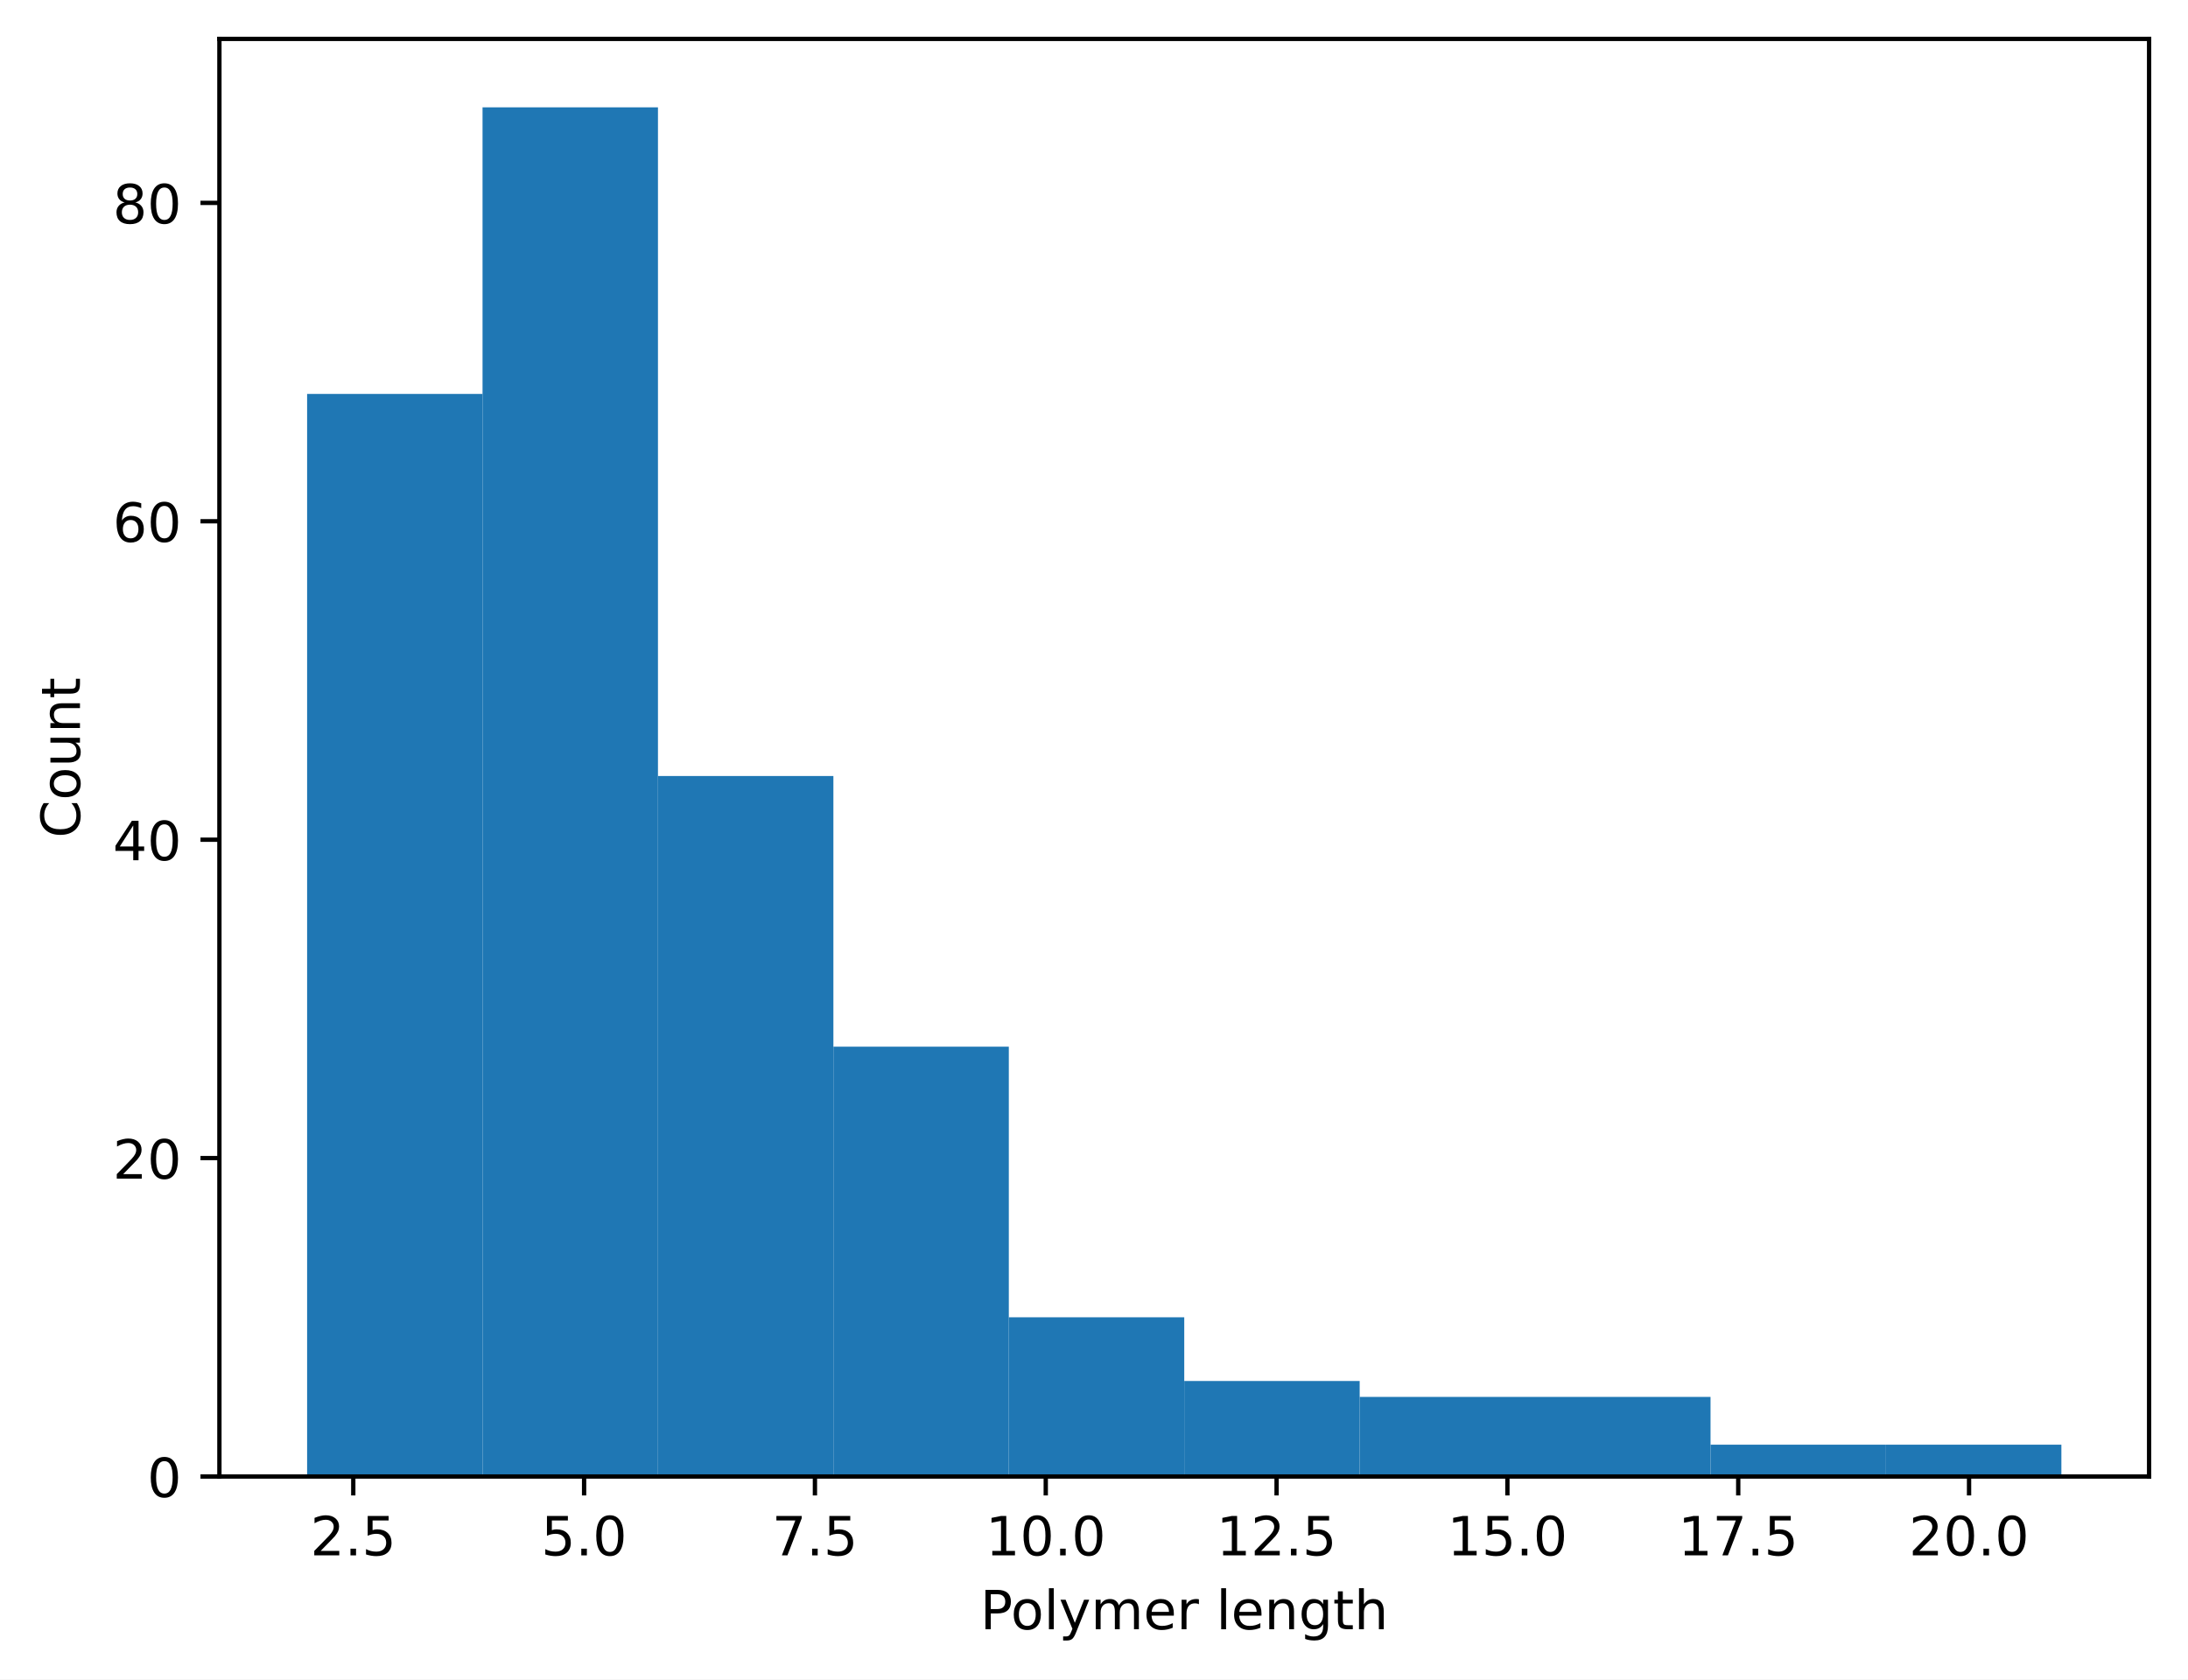
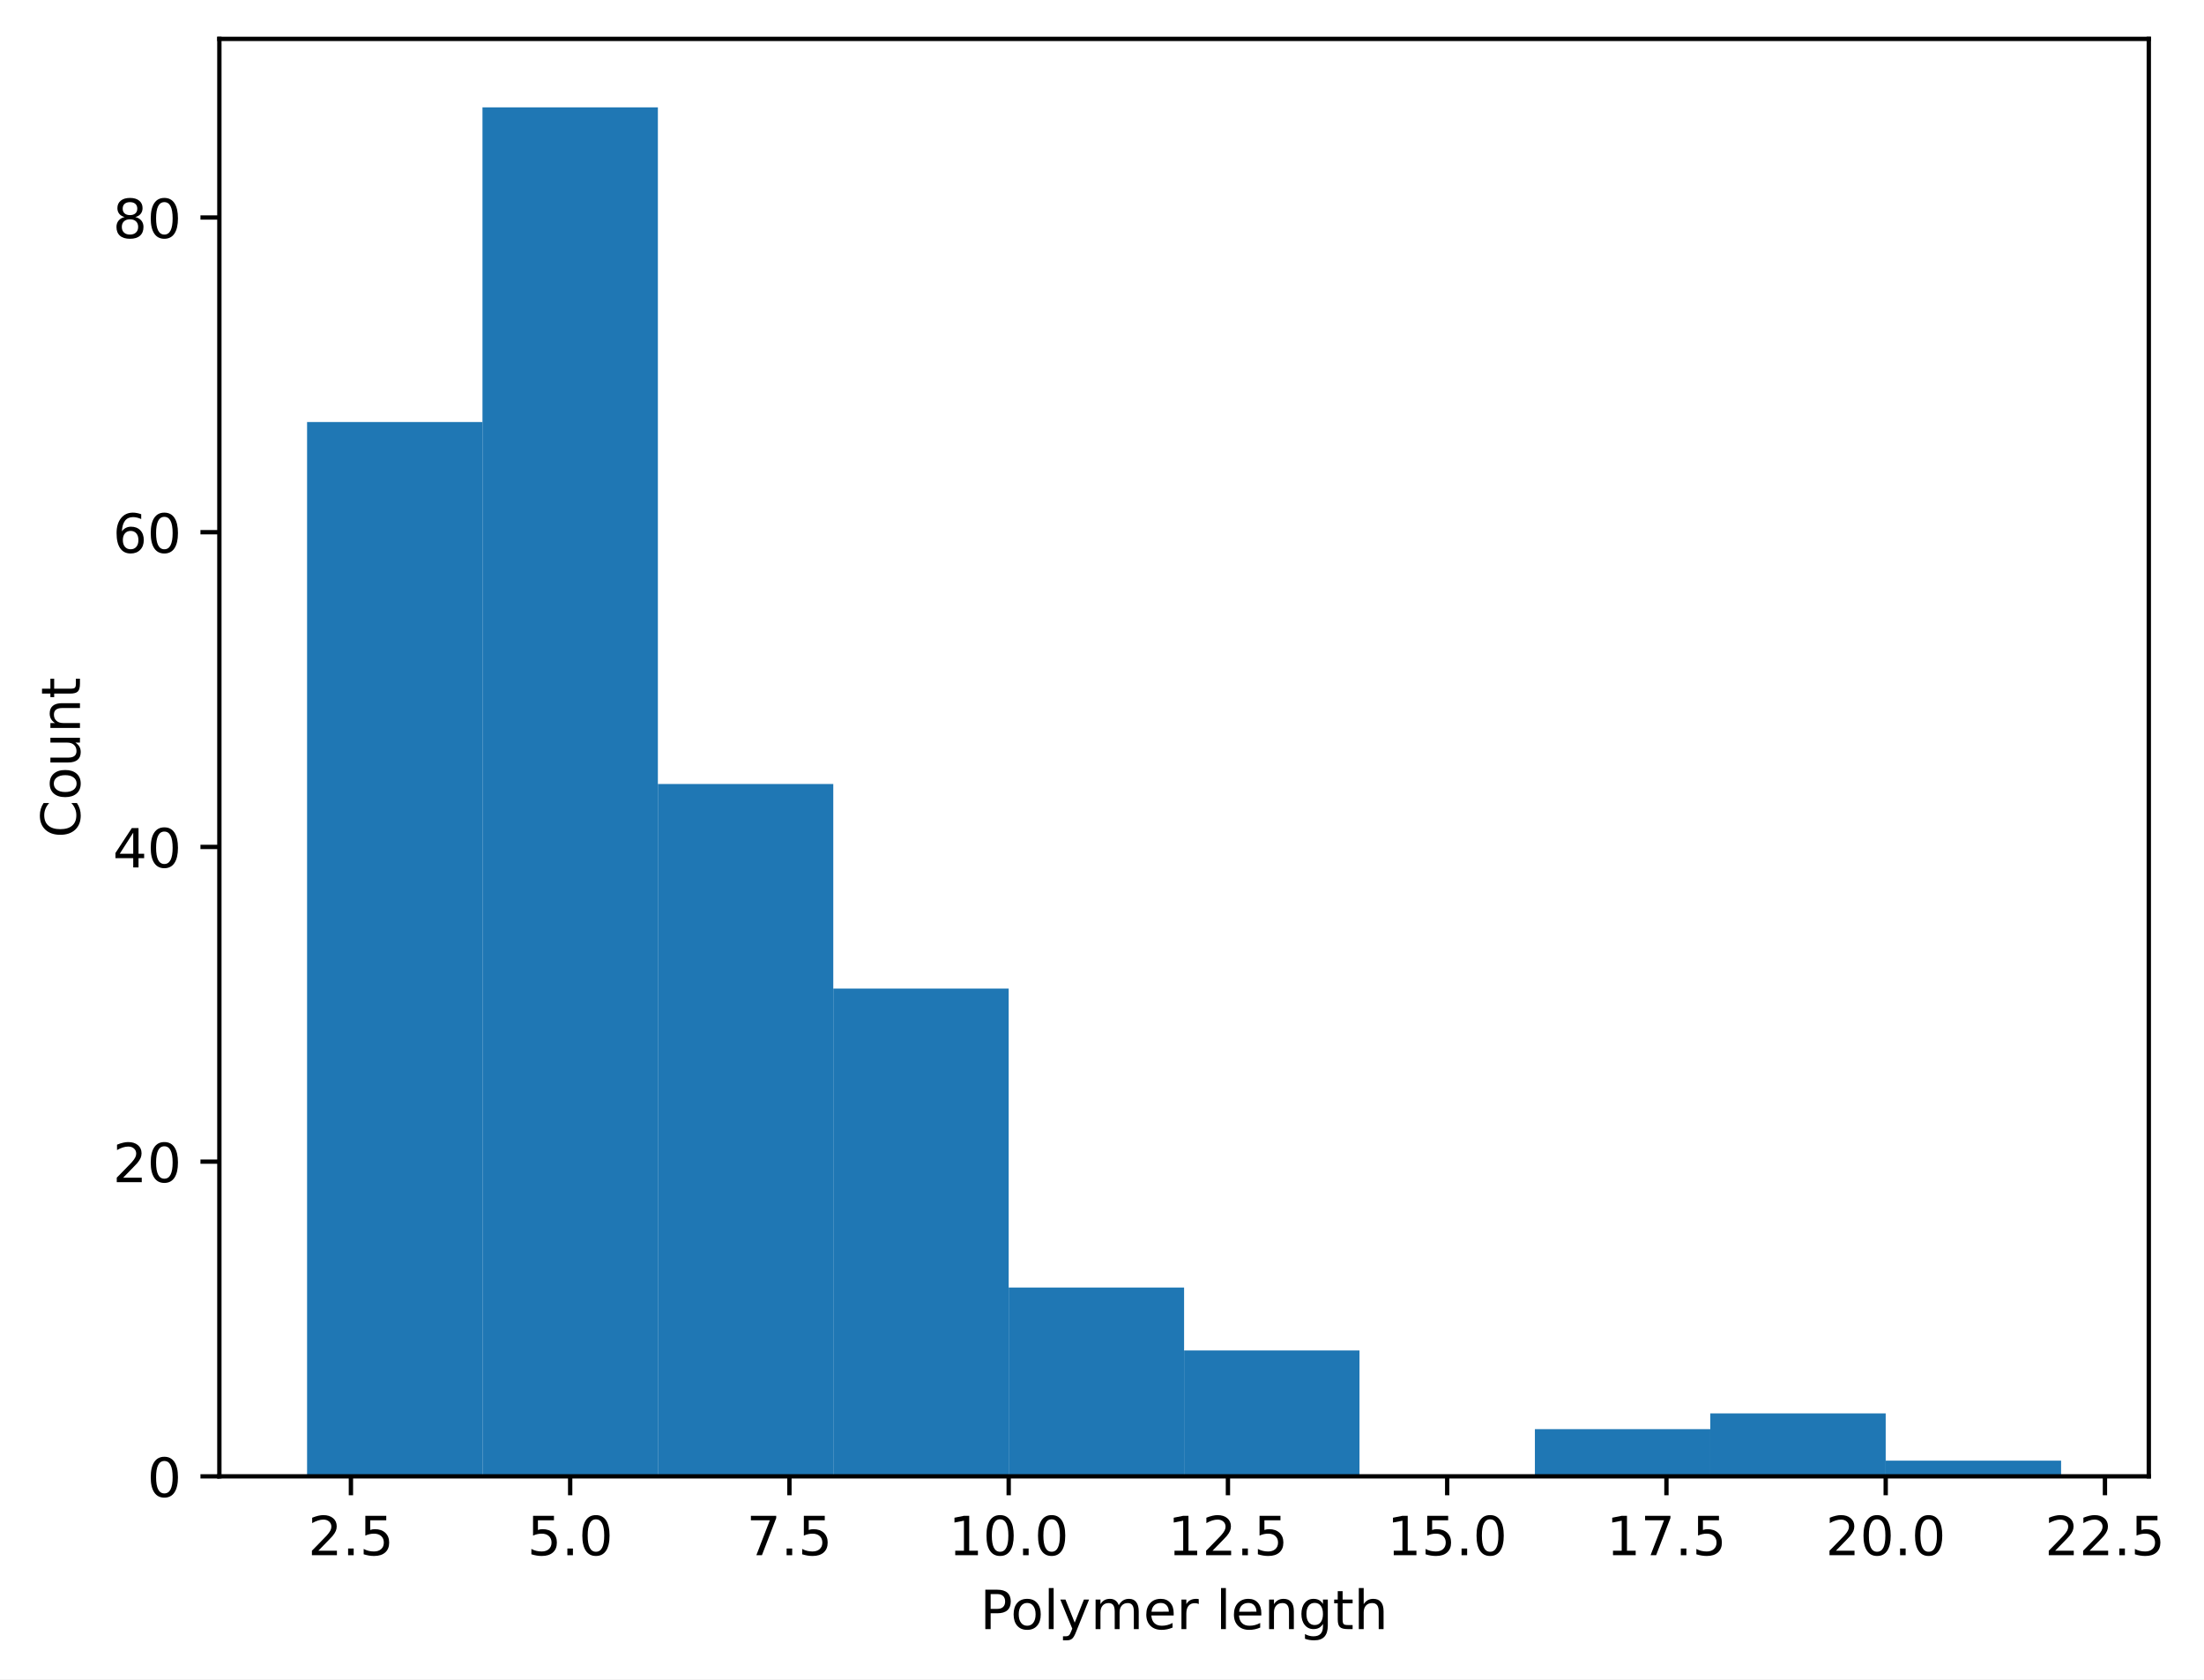
- <svg xmlns="http://www.w3.org/2000/svg" xmlns:xlink="http://www.w3.org/1999/xlink" width="404.923pt" height="310.868pt" viewBox="0 0 404.923 310.868" version="1.1">
+ <svg xmlns="http://www.w3.org/2000/svg" xmlns:xlink="http://www.w3.org/1999/xlink" width="407.94pt" height="310.868pt" viewBox="0 0 407.94 310.868" version="1.1">
  <defs>
    <style type="text/css">*{stroke-linejoin: round; stroke-linecap: butt}</style>
  </defs>
  <g id="figure_1">
    <g id="patch_1">
-       <path d="M 0 310.868  L 404.923 310.868  L 404.923 0  L 0 0  z " style="fill: #ffffff" />
+       <path d="M 0 310.868  L 407.94 310.868  L 407.94 0  L 0 0  z " style="fill: #ffffff" />
    </g>
    <g id="axes_1">
      <g id="patch_2">
        <path d="M 40.603 273.312  L 397.723 273.312  L 397.723 7.2  L 40.603 7.2  z " style="fill: #ffffff" />
      </g>
      <g id="patch_3">
-         <path d="M 56.836 273.312  L 89.301 273.312  L 89.301 72.918  L 56.836 72.918  z " clip-path="url(#p7ad8146ba9)" style="fill: #1f77b4" />
+         <path d="M 56.836 273.312  L 89.301 273.312  L 89.301 78.134  L 56.836 78.134  z " clip-path="url(#p8f5e86502e)" style="fill: #1f77b4" />
      </g>
      <g id="patch_4">
-         <path d="M 89.301 273.312  L 121.767 273.312  L 121.767 19.872  L 89.301 19.872  z " clip-path="url(#p7ad8146ba9)" style="fill: #1f77b4" />
+         <path d="M 89.301 273.312  L 121.767 273.312  L 121.767 19.872  L 89.301 19.872  z " clip-path="url(#p8f5e86502e)" style="fill: #1f77b4" />
      </g>
      <g id="patch_5">
-         <path d="M 121.767 273.312  L 154.232 273.312  L 154.232 143.645  L 121.767 143.645  z " clip-path="url(#p7ad8146ba9)" style="fill: #1f77b4" />
+         <path d="M 121.767 273.312  L 154.232 273.312  L 154.232 145.135  L 121.767 145.135  z " clip-path="url(#p8f5e86502e)" style="fill: #1f77b4" />
      </g>
      <g id="patch_6">
-         <path d="M 154.232 273.312  L 186.698 273.312  L 186.698 193.744  L 154.232 193.744  z " clip-path="url(#p7ad8146ba9)" style="fill: #1f77b4" />
+         <path d="M 154.232 273.312  L 186.698 273.312  L 186.698 183.006  L 154.232 183.006  z " clip-path="url(#p8f5e86502e)" style="fill: #1f77b4" />
      </g>
      <g id="patch_7">
-         <path d="M 186.698 273.312  L 219.163 273.312  L 219.163 243.842  L 186.698 243.842  z " clip-path="url(#p7ad8146ba9)" style="fill: #1f77b4" />
+         <path d="M 186.698 273.312  L 219.163 273.312  L 219.163 238.355  L 186.698 238.355  z " clip-path="url(#p8f5e86502e)" style="fill: #1f77b4" />
      </g>
      <g id="patch_8">
-         <path d="M 219.163 273.312  L 251.629 273.312  L 251.629 255.63  L 219.163 255.63  z " clip-path="url(#p7ad8146ba9)" style="fill: #1f77b4" />
+         <path d="M 219.163 273.312  L 251.629 273.312  L 251.629 250.007  L 219.163 250.007  z " clip-path="url(#p8f5e86502e)" style="fill: #1f77b4" />
      </g>
      <g id="patch_9">
-         <path d="M 251.629 273.312  L 284.094 273.312  L 284.094 258.577  L 251.629 258.577  z " clip-path="url(#p7ad8146ba9)" style="fill: #1f77b4" />
+         <path d="M 251.629 273.312  L 284.094 273.312  L 284.094 273.312  L 251.629 273.312  z " clip-path="url(#p8f5e86502e)" style="fill: #1f77b4" />
      </g>
      <g id="patch_10">
-         <path d="M 284.094 273.312  L 316.559 273.312  L 316.559 258.577  L 284.094 258.577  z " clip-path="url(#p7ad8146ba9)" style="fill: #1f77b4" />
+         <path d="M 284.094 273.312  L 316.559 273.312  L 316.559 264.573  L 284.094 264.573  z " clip-path="url(#p8f5e86502e)" style="fill: #1f77b4" />
      </g>
      <g id="patch_11">
-         <path d="M 316.559 273.312  L 349.025 273.312  L 349.025 267.418  L 316.559 267.418  z " clip-path="url(#p7ad8146ba9)" style="fill: #1f77b4" />
+         <path d="M 316.559 273.312  L 349.025 273.312  L 349.025 261.66  L 316.559 261.66  z " clip-path="url(#p8f5e86502e)" style="fill: #1f77b4" />
      </g>
      <g id="patch_12">
-         <path d="M 349.025 273.312  L 381.49 273.312  L 381.49 267.418  L 349.025 267.418  z " clip-path="url(#p7ad8146ba9)" style="fill: #1f77b4" />
+         <path d="M 349.025 273.312  L 381.49 273.312  L 381.49 270.399  L 349.025 270.399  z " clip-path="url(#p8f5e86502e)" style="fill: #1f77b4" />
      </g>
      <g id="matplotlib.axis_1">
        <g id="xtick_1">
          <g id="line2d_1">
            <defs>
-               <path id="m0e69e45a60" d="M 0 0  L 0 3.5  " style="stroke: #000000; stroke-width: 0.8" />
+               <path id="m5a6525cfc8" d="M 0 0  L 0 3.5  " style="stroke: #000000; stroke-width: 0.8" />
            </defs>
            <g>
-               <use xlink:href="#m0e69e45a60" x="65.379" y="273.312" style="stroke: #000000; stroke-width: 0.8" />
+               <use xlink:href="#m5a6525cfc8" x="64.952" y="273.312" style="stroke: #000000; stroke-width: 0.8" />
            </g>
          </g>
          <g id="text_1">
-             <g transform="translate(57.42783 287.9104) scale(0.1 -0.1)">
+             <g transform="translate(57.00065 287.9104) scale(0.1 -0.1)">
              <defs>
                <path id="DejaVuSans-32" d="M 1228 531  L 3431 531  L 3431 0  L 469 0  L 469 531  Q 828 903 1448 1529  Q 2069 2156 2228 2338  Q 2531 2678 2651 2914  Q 2772 3150 2772 3378  Q 2772 3750 2511 3984  Q 2250 4219 1831 4219  Q 1534 4219 1204 4116  Q 875 4013 500 3803  L 500 4441  Q 881 4594 1212 4672  Q 1544 4750 1819 4750  Q 2544 4750 2975 4387  Q 3406 4025 3406 3419  Q 3406 3131 3298 2873  Q 3191 2616 2906 2266  Q 2828 2175 2409 1742  Q 1991 1309 1228 531  z " transform="scale(0.015625)" />
                <path id="DejaVuSans-2e" d="M 684 794  L 1344 794  L 1344 0  L 684 0  L 684 794  z " transform="scale(0.015625)" />
                <path id="DejaVuSans-35" d="M 691 4666  L 3169 4666  L 3169 4134  L 1269 4134  L 1269 2991  Q 1406 3038 1543 3061  Q 1681 3084 1819 3084  Q 2600 3084 3056 2656  Q 3513 2228 3513 1497  Q 3513 744 3044 326  Q 2575 -91 1722 -91  Q 1428 -91 1123 -41  Q 819 9 494 109  L 494 744  Q 775 591 1075 516  Q 1375 441 1709 441  Q 2250 441 2565 725  Q 2881 1009 2881 1497  Q 2881 1984 2565 2268  Q 2250 2553 1709 2553  Q 1456 2553 1204 2497  Q 953 2441 691 2322  L 691 4666  z " transform="scale(0.015625)" />
              </defs>
              <use xlink:href="#DejaVuSans-32" />
              <use xlink:href="#DejaVuSans-2e" transform="translate(63.62305 0)" />
              <use xlink:href="#DejaVuSans-35" transform="translate(95.41016 0)" />
            </g>
          </g>
        </g>
        <g id="xtick_2">
          <g id="line2d_2">
            <g>
-               <use xlink:href="#m0e69e45a60" x="108.097" y="273.312" style="stroke: #000000; stroke-width: 0.8" />
+               <use xlink:href="#m5a6525cfc8" x="105.534" y="273.312" style="stroke: #000000; stroke-width: 0.8" />
            </g>
          </g>
          <g id="text_2">
-             <g transform="translate(100.1455 287.9104) scale(0.1 -0.1)">
+             <g transform="translate(97.58247 287.9104) scale(0.1 -0.1)">
              <defs>
                <path id="DejaVuSans-30" d="M 2034 4250  Q 1547 4250 1301 3770  Q 1056 3291 1056 2328  Q 1056 1369 1301 889  Q 1547 409 2034 409  Q 2525 409 2770 889  Q 3016 1369 3016 2328  Q 3016 3291 2770 3770  Q 2525 4250 2034 4250  z M 2034 4750  Q 2819 4750 3233 4129  Q 3647 3509 3647 2328  Q 3647 1150 3233 529  Q 2819 -91 2034 -91  Q 1250 -91 836 529  Q 422 1150 422 2328  Q 422 3509 836 4129  Q 1250 4750 2034 4750  z " transform="scale(0.015625)" />
              </defs>
              <use xlink:href="#DejaVuSans-35" />
              <use xlink:href="#DejaVuSans-2e" transform="translate(63.62305 0)" />
              <use xlink:href="#DejaVuSans-30" transform="translate(95.41016 0)" />
            </g>
          </g>
        </g>
        <g id="xtick_3">
          <g id="line2d_3">
            <g>
-               <use xlink:href="#m0e69e45a60" x="150.815" y="273.312" style="stroke: #000000; stroke-width: 0.8" />
+               <use xlink:href="#m5a6525cfc8" x="146.116" y="273.312" style="stroke: #000000; stroke-width: 0.8" />
            </g>
          </g>
          <g id="text_3">
-             <g transform="translate(142.8632 287.9104) scale(0.1 -0.1)">
+             <g transform="translate(138.1643 287.9104) scale(0.1 -0.1)">
              <defs>
                <path id="DejaVuSans-37" d="M 525 4666  L 3525 4666  L 3525 4397  L 1831 0  L 1172 0  L 2766 4134  L 525 4134  L 525 4666  z " transform="scale(0.015625)" />
              </defs>
              <use xlink:href="#DejaVuSans-37" />
              <use xlink:href="#DejaVuSans-2e" transform="translate(63.62305 0)" />
              <use xlink:href="#DejaVuSans-35" transform="translate(95.41016 0)" />
            </g>
          </g>
        </g>
        <g id="xtick_4">
          <g id="line2d_4">
            <g>
-               <use xlink:href="#m0e69e45a60" x="193.533" y="273.312" style="stroke: #000000; stroke-width: 0.8" />
+               <use xlink:href="#m5a6525cfc8" x="186.698" y="273.312" style="stroke: #000000; stroke-width: 0.8" />
            </g>
          </g>
          <g id="text_4">
-             <g transform="translate(182.3997 287.9104) scale(0.1 -0.1)">
+             <g transform="translate(175.5649 287.9104) scale(0.1 -0.1)">
              <defs>
                <path id="DejaVuSans-31" d="M 794 531  L 1825 531  L 1825 4091  L 703 3866  L 703 4441  L 1819 4666  L 2450 4666  L 2450 531  L 3481 531  L 3481 0  L 794 0  L 794 531  z " transform="scale(0.015625)" />
              </defs>
              <use xlink:href="#DejaVuSans-31" />
              <use xlink:href="#DejaVuSans-30" transform="translate(63.62305 0)" />
              <use xlink:href="#DejaVuSans-2e" transform="translate(127.2461 0)" />
              <use xlink:href="#DejaVuSans-30" transform="translate(159.0332 0)" />
            </g>
          </g>
        </g>
        <g id="xtick_5">
          <g id="line2d_5">
            <g>
-               <use xlink:href="#m0e69e45a60" x="236.25" y="273.312" style="stroke: #000000; stroke-width: 0.8" />
+               <use xlink:href="#m5a6525cfc8" x="227.279" y="273.312" style="stroke: #000000; stroke-width: 0.8" />
            </g>
          </g>
          <g id="text_5">
-             <g transform="translate(225.1174 287.9104) scale(0.1 -0.1)">
+             <g transform="translate(216.1467 287.9104) scale(0.1 -0.1)">
              <use xlink:href="#DejaVuSans-31" />
              <use xlink:href="#DejaVuSans-32" transform="translate(63.62305 0)" />
              <use xlink:href="#DejaVuSans-2e" transform="translate(127.2461 0)" />
              <use xlink:href="#DejaVuSans-35" transform="translate(159.0332 0)" />
            </g>
          </g>
        </g>
        <g id="xtick_6">
          <g id="line2d_6">
            <g>
-               <use xlink:href="#m0e69e45a60" x="278.968" y="273.312" style="stroke: #000000; stroke-width: 0.8" />
+               <use xlink:href="#m5a6525cfc8" x="267.861" y="273.312" style="stroke: #000000; stroke-width: 0.8" />
            </g>
          </g>
          <g id="text_6">
-             <g transform="translate(267.8351 287.9104) scale(0.1 -0.1)">
+             <g transform="translate(256.7285 287.9104) scale(0.1 -0.1)">
              <use xlink:href="#DejaVuSans-31" />
              <use xlink:href="#DejaVuSans-35" transform="translate(63.62305 0)" />
              <use xlink:href="#DejaVuSans-2e" transform="translate(127.2461 0)" />
              <use xlink:href="#DejaVuSans-30" transform="translate(159.0332 0)" />
            </g>
          </g>
        </g>
        <g id="xtick_7">
          <g id="line2d_7">
            <g>
-               <use xlink:href="#m0e69e45a60" x="321.686" y="273.312" style="stroke: #000000; stroke-width: 0.8" />
+               <use xlink:href="#m5a6525cfc8" x="308.443" y="273.312" style="stroke: #000000; stroke-width: 0.8" />
            </g>
          </g>
          <g id="text_7">
-             <g transform="translate(310.5528 287.9104) scale(0.1 -0.1)">
+             <g transform="translate(297.3103 287.9104) scale(0.1 -0.1)">
              <use xlink:href="#DejaVuSans-31" />
              <use xlink:href="#DejaVuSans-37" transform="translate(63.62305 0)" />
              <use xlink:href="#DejaVuSans-2e" transform="translate(127.2461 0)" />
              <use xlink:href="#DejaVuSans-35" transform="translate(159.0332 0)" />
            </g>
          </g>
        </g>
        <g id="xtick_8">
          <g id="line2d_8">
            <g>
-               <use xlink:href="#m0e69e45a60" x="364.403" y="273.312" style="stroke: #000000; stroke-width: 0.8" />
+               <use xlink:href="#m5a6525cfc8" x="349.025" y="273.312" style="stroke: #000000; stroke-width: 0.8" />
            </g>
          </g>
          <g id="text_8">
-             <g transform="translate(353.2705 287.9104) scale(0.1 -0.1)">
+             <g transform="translate(337.8921 287.9104) scale(0.1 -0.1)">
              <use xlink:href="#DejaVuSans-32" />
              <use xlink:href="#DejaVuSans-30" transform="translate(63.62305 0)" />
              <use xlink:href="#DejaVuSans-2e" transform="translate(127.2461 0)" />
              <use xlink:href="#DejaVuSans-30" transform="translate(159.0332 0)" />
            </g>
          </g>
        </g>
-         <g id="text_9">
+         <g id="xtick_9">
+           <g id="line2d_9">
+             <g>
+               <use xlink:href="#m5a6525cfc8" x="389.607" y="273.312" style="stroke: #000000; stroke-width: 0.8" />
+             </g>
+           </g>
+           <g id="text_9">
+             <g transform="translate(378.4739 287.9104) scale(0.1 -0.1)">
+               <use xlink:href="#DejaVuSans-32" />
+               <use xlink:href="#DejaVuSans-32" transform="translate(63.62305 0)" />
+               <use xlink:href="#DejaVuSans-2e" transform="translate(127.2461 0)" />
+               <use xlink:href="#DejaVuSans-35" transform="translate(159.0332 0)" />
+             </g>
+           </g>
+         </g>
+         <g id="text_10">
          <g transform="translate(181.3928 301.5886) scale(0.1 -0.1)">
            <defs>
              <path id="DejaVuSans-50" d="M 1259 4147  L 1259 2394  L 2053 2394  Q 2494 2394 2734 2622  Q 2975 2850 2975 3272  Q 2975 3691 2734 3919  Q 2494 4147 2053 4147  L 1259 4147  z M 628 4666  L 2053 4666  Q 2838 4666 3239 4311  Q 3641 3956 3641 3272  Q 3641 2581 3239 2228  Q 2838 1875 2053 1875  L 1259 1875  L 1259 0  L 628 0  L 628 4666  z " transform="scale(0.015625)" />
              <path id="DejaVuSans-6f" d="M 1959 3097  Q 1497 3097 1228 2736  Q 959 2375 959 1747  Q 959 1119 1226 758  Q 1494 397 1959 397  Q 2419 397 2687 759  Q 2956 1122 2956 1747  Q 2956 2369 2687 2733  Q 2419 3097 1959 3097  z M 1959 3584  Q 2709 3584 3137 3096  Q 3566 2609 3566 1747  Q 3566 888 3137 398  Q 2709 -91 1959 -91  Q 1206 -91 779 398  Q 353 888 353 1747  Q 353 2609 779 3096  Q 1206 3584 1959 3584  z " transform="scale(0.015625)" />
              <path id="DejaVuSans-6c" d="M 603 4863  L 1178 4863  L 1178 0  L 603 0  L 603 4863  z " transform="scale(0.015625)" />
              <path id="DejaVuSans-79" d="M 2059 -325  Q 1816 -950 1584 -1140  Q 1353 -1331 966 -1331  L 506 -1331  L 506 -850  L 844 -850  Q 1081 -850 1212 -737  Q 1344 -625 1503 -206  L 1606 56  L 191 3500  L 800 3500  L 1894 763  L 2988 3500  L 3597 3500  L 2059 -325  z " transform="scale(0.015625)" />
              <path id="DejaVuSans-6d" d="M 3328 2828  Q 3544 3216 3844 3400  Q 4144 3584 4550 3584  Q 5097 3584 5394 3201  Q 5691 2819 5691 2113  L 5691 0  L 5113 0  L 5113 2094  Q 5113 2597 4934 2840  Q 4756 3084 4391 3084  Q 3944 3084 3684 2787  Q 3425 2491 3425 1978  L 3425 0  L 2847 0  L 2847 2094  Q 2847 2600 2669 2842  Q 2491 3084 2119 3084  Q 1678 3084 1418 2786  Q 1159 2488 1159 1978  L 1159 0  L 581 0  L 581 3500  L 1159 3500  L 1159 2956  Q 1356 3278 1631 3431  Q 1906 3584 2284 3584  Q 2666 3584 2933 3390  Q 3200 3197 3328 2828  z " transform="scale(0.015625)" />
              <path id="DejaVuSans-65" d="M 3597 1894  L 3597 1613  L 953 1613  Q 991 1019 1311 708  Q 1631 397 2203 397  Q 2534 397 2845 478  Q 3156 559 3463 722  L 3463 178  Q 3153 47 2828 -22  Q 2503 -91 2169 -91  Q 1331 -91 842 396  Q 353 884 353 1716  Q 353 2575 817 3079  Q 1281 3584 2069 3584  Q 2775 3584 3186 3129  Q 3597 2675 3597 1894  z M 3022 2063  Q 3016 2534 2758 2815  Q 2500 3097 2075 3097  Q 1594 3097 1305 2825  Q 1016 2553 972 2059  L 3022 2063  z " transform="scale(0.015625)" />
              <path id="DejaVuSans-72" d="M 2631 2963  Q 2534 3019 2420 3045  Q 2306 3072 2169 3072  Q 1681 3072 1420 2755  Q 1159 2438 1159 1844  L 1159 0  L 581 0  L 581 3500  L 1159 3500  L 1159 2956  Q 1341 3275 1631 3429  Q 1922 3584 2338 3584  Q 2397 3584 2469 3576  Q 2541 3569 2628 3553  L 2631 2963  z " transform="scale(0.015625)" />
              <path id="DejaVuSans-20" transform="scale(0.015625)" />
              <path id="DejaVuSans-6e" d="M 3513 2113  L 3513 0  L 2938 0  L 2938 2094  Q 2938 2591 2744 2837  Q 2550 3084 2163 3084  Q 1697 3084 1428 2787  Q 1159 2491 1159 1978  L 1159 0  L 581 0  L 581 3500  L 1159 3500  L 1159 2956  Q 1366 3272 1645 3428  Q 1925 3584 2291 3584  Q 2894 3584 3203 3211  Q 3513 2838 3513 2113  z " transform="scale(0.015625)" />
              <path id="DejaVuSans-67" d="M 2906 1791  Q 2906 2416 2648 2759  Q 2391 3103 1925 3103  Q 1463 3103 1205 2759  Q 947 2416 947 1791  Q 947 1169 1205 825  Q 1463 481 1925 481  Q 2391 481 2648 825  Q 2906 1169 2906 1791  z M 3481 434  Q 3481 -459 3084 -895  Q 2688 -1331 1869 -1331  Q 1566 -1331 1297 -1286  Q 1028 -1241 775 -1147  L 775 -588  Q 1028 -725 1275 -790  Q 1522 -856 1778 -856  Q 2344 -856 2625 -561  Q 2906 -266 2906 331  L 2906 616  Q 2728 306 2450 153  Q 2172 0 1784 0  Q 1141 0 747 490  Q 353 981 353 1791  Q 353 2603 747 3093  Q 1141 3584 1784 3584  Q 2172 3584 2450 3431  Q 2728 3278 2906 2969  L 2906 3500  L 3481 3500  L 3481 434  z " transform="scale(0.015625)" />
              <path id="DejaVuSans-74" d="M 1172 4494  L 1172 3500  L 2356 3500  L 2356 3053  L 1172 3053  L 1172 1153  Q 1172 725 1289 603  Q 1406 481 1766 481  L 2356 481  L 2356 0  L 1766 0  Q 1100 0 847 248  Q 594 497 594 1153  L 594 3053  L 172 3053  L 172 3500  L 594 3500  L 594 4494  L 1172 4494  z " transform="scale(0.015625)" />
              <path id="DejaVuSans-68" d="M 3513 2113  L 3513 0  L 2938 0  L 2938 2094  Q 2938 2591 2744 2837  Q 2550 3084 2163 3084  Q 1697 3084 1428 2787  Q 1159 2491 1159 1978  L 1159 0  L 581 0  L 581 4863  L 1159 4863  L 1159 2956  Q 1366 3272 1645 3428  Q 1925 3584 2291 3584  Q 2894 3584 3203 3211  Q 3513 2838 3513 2113  z " transform="scale(0.015625)" />
            </defs>
            <use xlink:href="#DejaVuSans-50" />
            <use xlink:href="#DejaVuSans-6f" transform="translate(56.67773 0)" />
            <use xlink:href="#DejaVuSans-6c" transform="translate(117.8594 0)" />
            <use xlink:href="#DejaVuSans-79" transform="translate(145.6426 0)" />
            <use xlink:href="#DejaVuSans-6d" transform="translate(204.8223 0)" />
            <use xlink:href="#DejaVuSans-65" transform="translate(302.2344 0)" />
            <use xlink:href="#DejaVuSans-72" transform="translate(363.7578 0)" />
            <use xlink:href="#DejaVuSans-20" transform="translate(404.8711 0)" />
            <use xlink:href="#DejaVuSans-6c" transform="translate(436.6582 0)" />
            <use xlink:href="#DejaVuSans-65" transform="translate(464.4414 0)" />
            <use xlink:href="#DejaVuSans-6e" transform="translate(525.9648 0)" />
            <use xlink:href="#DejaVuSans-67" transform="translate(589.3438 0)" />
            <use xlink:href="#DejaVuSans-74" transform="translate(652.8203 0)" />
            <use xlink:href="#DejaVuSans-68" transform="translate(692.0293 0)" />
          </g>
        </g>
      </g>
      <g id="matplotlib.axis_2">
        <g id="ytick_1">
-           <g id="line2d_9">
+           <g id="line2d_10">
            <defs>
-               <path id="m1526661761" d="M 0 0  L -3.5 0  " style="stroke: #000000; stroke-width: 0.8" />
+               <path id="mbe866ef47e" d="M 0 0  L -3.5 0  " style="stroke: #000000; stroke-width: 0.8" />
            </defs>
            <g>
-               <use xlink:href="#m1526661761" x="40.603" y="273.312" style="stroke: #000000; stroke-width: 0.8" />
-             </g>
-           </g>
-           <g id="text_10">
+               <use xlink:href="#mbe866ef47e" x="40.603" y="273.312" style="stroke: #000000; stroke-width: 0.8" />
+             </g>
+           </g>
+           <g id="text_11">
            <g transform="translate(27.24063 277.1112) scale(0.1 -0.1)">
              <use xlink:href="#DejaVuSans-30" />
            </g>
          </g>
        </g>
        <g id="ytick_2">
-           <g id="line2d_10">
-             <g>
-               <use xlink:href="#m1526661761" x="40.603" y="214.372" style="stroke: #000000; stroke-width: 0.8" />
-             </g>
-           </g>
-           <g id="text_11">
-             <g transform="translate(20.87813 218.1717) scale(0.1 -0.1)">
+           <g id="line2d_11">
+             <g>
+               <use xlink:href="#mbe866ef47e" x="40.603" y="215.05" style="stroke: #000000; stroke-width: 0.8" />
+             </g>
+           </g>
+           <g id="text_12">
+             <g transform="translate(20.87813 218.8492) scale(0.1 -0.1)">
              <use xlink:href="#DejaVuSans-32" />
              <use xlink:href="#DejaVuSans-30" transform="translate(63.62305 0)" />
            </g>
          </g>
        </g>
        <g id="ytick_3">
-           <g id="line2d_11">
-             <g>
-               <use xlink:href="#m1526661761" x="40.603" y="155.433" style="stroke: #000000; stroke-width: 0.8" />
-             </g>
-           </g>
-           <g id="text_12">
-             <g transform="translate(20.87813 159.2321) scale(0.1 -0.1)">
+           <g id="line2d_12">
+             <g>
+               <use xlink:href="#mbe866ef47e" x="40.603" y="156.788" style="stroke: #000000; stroke-width: 0.8" />
+             </g>
+           </g>
+           <g id="text_13">
+             <g transform="translate(20.87813 160.5871) scale(0.1 -0.1)">
              <defs>
                <path id="DejaVuSans-34" d="M 2419 4116  L 825 1625  L 2419 1625  L 2419 4116  z M 2253 4666  L 3047 4666  L 3047 1625  L 3713 1625  L 3713 1100  L 3047 1100  L 3047 0  L 2419 0  L 2419 1100  L 313 1100  L 313 1709  L 2253 4666  z " transform="scale(0.015625)" />
              </defs>
              <use xlink:href="#DejaVuSans-34" />
              <use xlink:href="#DejaVuSans-30" transform="translate(63.62305 0)" />
            </g>
          </g>
        </g>
        <g id="ytick_4">
-           <g id="line2d_12">
-             <g>
-               <use xlink:href="#m1526661761" x="40.603" y="96.493" style="stroke: #000000; stroke-width: 0.8" />
-             </g>
-           </g>
-           <g id="text_13">
-             <g transform="translate(20.87813 100.2926) scale(0.1 -0.1)">
+           <g id="line2d_13">
+             <g>
+               <use xlink:href="#mbe866ef47e" x="40.603" y="98.526" style="stroke: #000000; stroke-width: 0.8" />
+             </g>
+           </g>
+           <g id="text_14">
+             <g transform="translate(20.87813 102.325) scale(0.1 -0.1)">
              <defs>
                <path id="DejaVuSans-36" d="M 2113 2584  Q 1688 2584 1439 2293  Q 1191 2003 1191 1497  Q 1191 994 1439 701  Q 1688 409 2113 409  Q 2538 409 2786 701  Q 3034 994 3034 1497  Q 3034 2003 2786 2293  Q 2538 2584 2113 2584  z M 3366 4563  L 3366 3988  Q 3128 4100 2886 4159  Q 2644 4219 2406 4219  Q 1781 4219 1451 3797  Q 1122 3375 1075 2522  Q 1259 2794 1537 2939  Q 1816 3084 2150 3084  Q 2853 3084 3261 2657  Q 3669 2231 3669 1497  Q 3669 778 3244 343  Q 2819 -91 2113 -91  Q 1303 -91 875 529  Q 447 1150 447 2328  Q 447 3434 972 4092  Q 1497 4750 2381 4750  Q 2619 4750 2861 4703  Q 3103 4656 3366 4563  z " transform="scale(0.015625)" />
              </defs>
              <use xlink:href="#DejaVuSans-36" />
              <use xlink:href="#DejaVuSans-30" transform="translate(63.62305 0)" />
            </g>
          </g>
        </g>
        <g id="ytick_5">
-           <g id="line2d_13">
-             <g>
-               <use xlink:href="#m1526661761" x="40.603" y="37.554" style="stroke: #000000; stroke-width: 0.8" />
-             </g>
-           </g>
-           <g id="text_14">
-             <g transform="translate(20.87813 41.35308) scale(0.1 -0.1)">
+           <g id="line2d_14">
+             <g>
+               <use xlink:href="#mbe866ef47e" x="40.603" y="40.264" style="stroke: #000000; stroke-width: 0.8" />
+             </g>
+           </g>
+           <g id="text_15">
+             <g transform="translate(20.87813 44.06294) scale(0.1 -0.1)">
              <defs>
                <path id="DejaVuSans-38" d="M 2034 2216  Q 1584 2216 1326 1975  Q 1069 1734 1069 1313  Q 1069 891 1326 650  Q 1584 409 2034 409  Q 2484 409 2743 651  Q 3003 894 3003 1313  Q 3003 1734 2745 1975  Q 2488 2216 2034 2216  z M 1403 2484  Q 997 2584 770 2862  Q 544 3141 544 3541  Q 544 4100 942 4425  Q 1341 4750 2034 4750  Q 2731 4750 3128 4425  Q 3525 4100 3525 3541  Q 3525 3141 3298 2862  Q 3072 2584 2669 2484  Q 3125 2378 3379 2068  Q 3634 1759 3634 1313  Q 3634 634 3220 271  Q 2806 -91 2034 -91  Q 1263 -91 848 271  Q 434 634 434 1313  Q 434 1759 690 2068  Q 947 2378 1403 2484  z M 1172 3481  Q 1172 3119 1398 2916  Q 1625 2713 2034 2713  Q 2441 2713 2670 2916  Q 2900 3119 2900 3481  Q 2900 3844 2670 4047  Q 2441 4250 2034 4250  Q 1625 4250 1398 4047  Q 1172 3844 1172 3481  z " transform="scale(0.015625)" />
              </defs>
              <use xlink:href="#DejaVuSans-38" />
              <use xlink:href="#DejaVuSans-30" transform="translate(63.62305 0)" />
            </g>
          </g>
        </g>
-         <g id="text_15">
+         <g id="text_16">
          <g transform="translate(14.79844 155.1044) rotate(-90) scale(0.1 -0.1)">
            <defs>
              <path id="DejaVuSans-43" d="M 4122 4306  L 4122 3641  Q 3803 3938 3442 4084  Q 3081 4231 2675 4231  Q 1875 4231 1450 3742  Q 1025 3253 1025 2328  Q 1025 1406 1450 917  Q 1875 428 2675 428  Q 3081 428 3442 575  Q 3803 722 4122 1019  L 4122 359  Q 3791 134 3420 21  Q 3050 -91 2638 -91  Q 1578 -91 968 557  Q 359 1206 359 2328  Q 359 3453 968 4101  Q 1578 4750 2638 4750  Q 3056 4750 3426 4639  Q 3797 4528 4122 4306  z " transform="scale(0.015625)" />
              <path id="DejaVuSans-75" d="M 544 1381  L 544 3500  L 1119 3500  L 1119 1403  Q 1119 906 1312 657  Q 1506 409 1894 409  Q 2359 409 2629 706  Q 2900 1003 2900 1516  L 2900 3500  L 3475 3500  L 3475 0  L 2900 0  L 2900 538  Q 2691 219 2414 64  Q 2138 -91 1772 -91  Q 1169 -91 856 284  Q 544 659 544 1381  z M 1991 3584  L 1991 3584  z " transform="scale(0.015625)" />
            </defs>
            <use xlink:href="#DejaVuSans-43" />
            <use xlink:href="#DejaVuSans-6f" transform="translate(69.82422 0)" />
            <use xlink:href="#DejaVuSans-75" transform="translate(131.0059 0)" />
            <use xlink:href="#DejaVuSans-6e" transform="translate(194.3848 0)" />
            <use xlink:href="#DejaVuSans-74" transform="translate(257.7637 0)" />
          </g>
        </g>
      </g>
      <g id="patch_13">
        <path d="M 40.603 273.312  L 40.603 7.2  " style="fill: none; stroke: #000000; stroke-width: 0.8; stroke-linejoin: miter; stroke-linecap: square" />
      </g>
      <g id="patch_14">
        <path d="M 397.723 273.312  L 397.723 7.2  " style="fill: none; stroke: #000000; stroke-width: 0.8; stroke-linejoin: miter; stroke-linecap: square" />
      </g>
      <g id="patch_15">
        <path d="M 40.603 273.312  L 397.723 273.312  " style="fill: none; stroke: #000000; stroke-width: 0.8; stroke-linejoin: miter; stroke-linecap: square" />
      </g>
      <g id="patch_16">
        <path d="M 40.603 7.2  L 397.723 7.2  " style="fill: none; stroke: #000000; stroke-width: 0.8; stroke-linejoin: miter; stroke-linecap: square" />
      </g>
    </g>
  </g>
  <defs>
-     <clipPath id="p7ad8146ba9">
+     <clipPath id="p8f5e86502e">
      <rect x="40.603" y="7.2" width="357.12" height="266.112" />
    </clipPath>
  </defs>
</svg>
